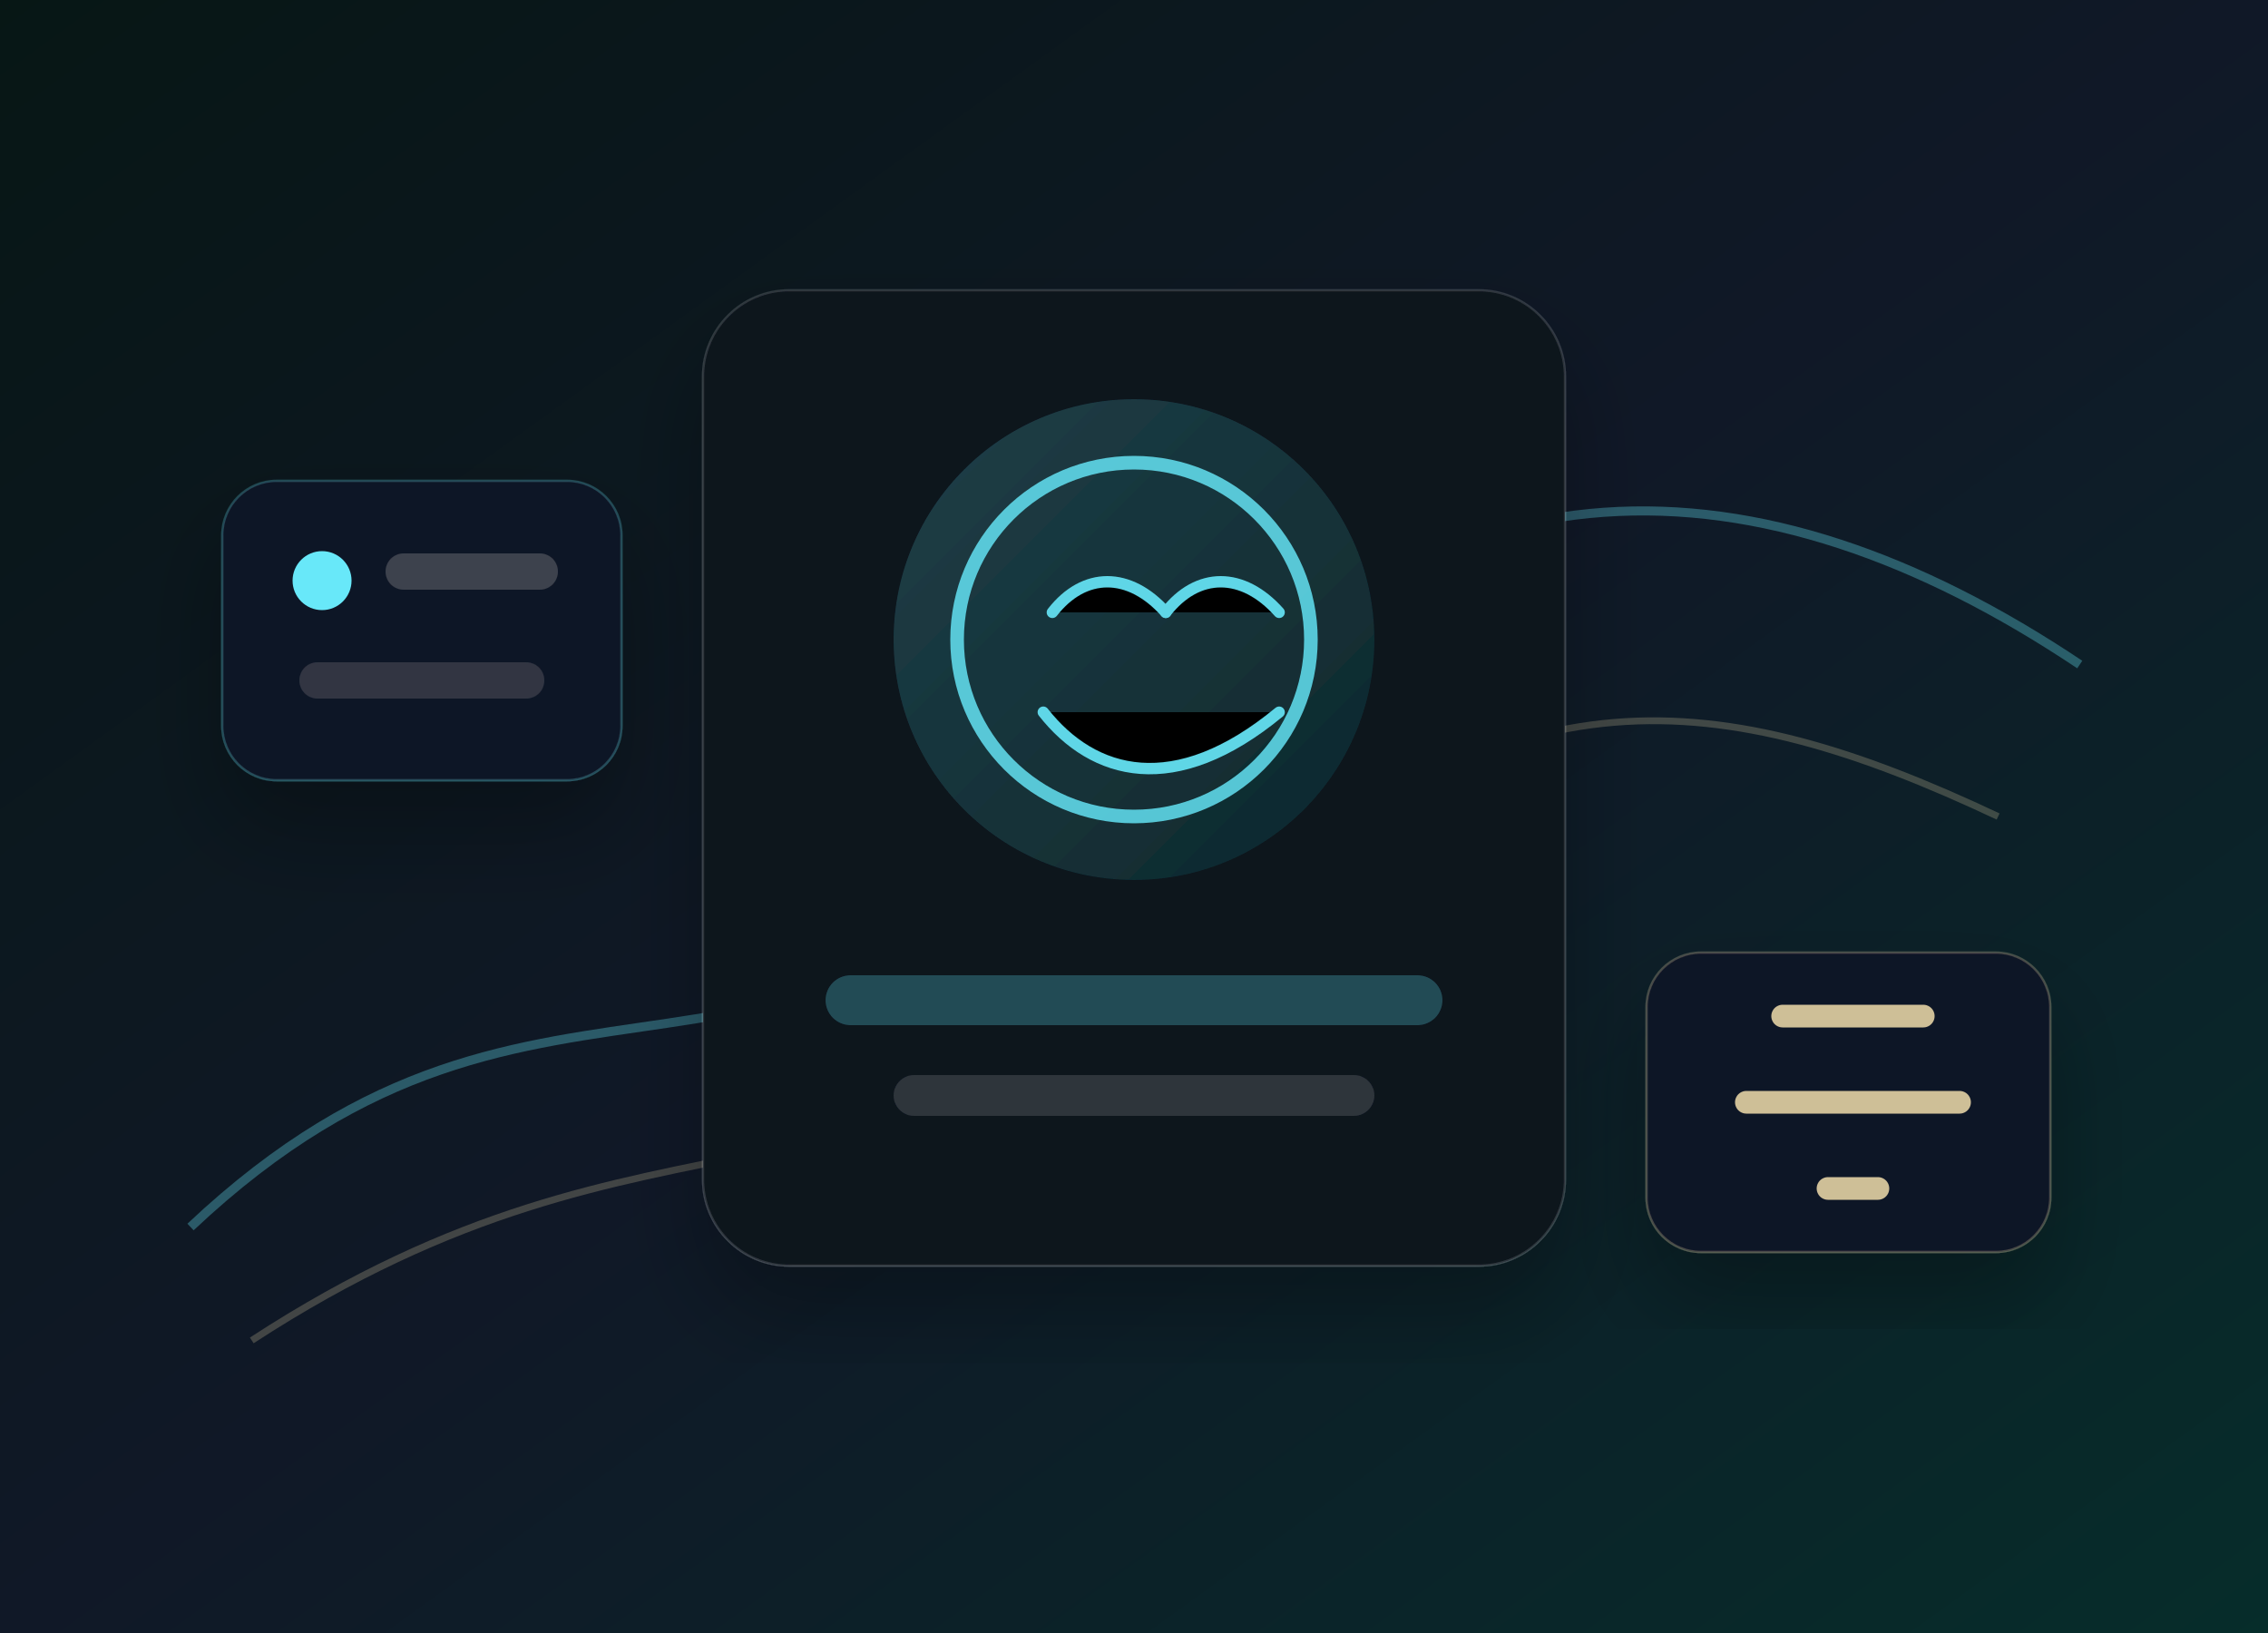
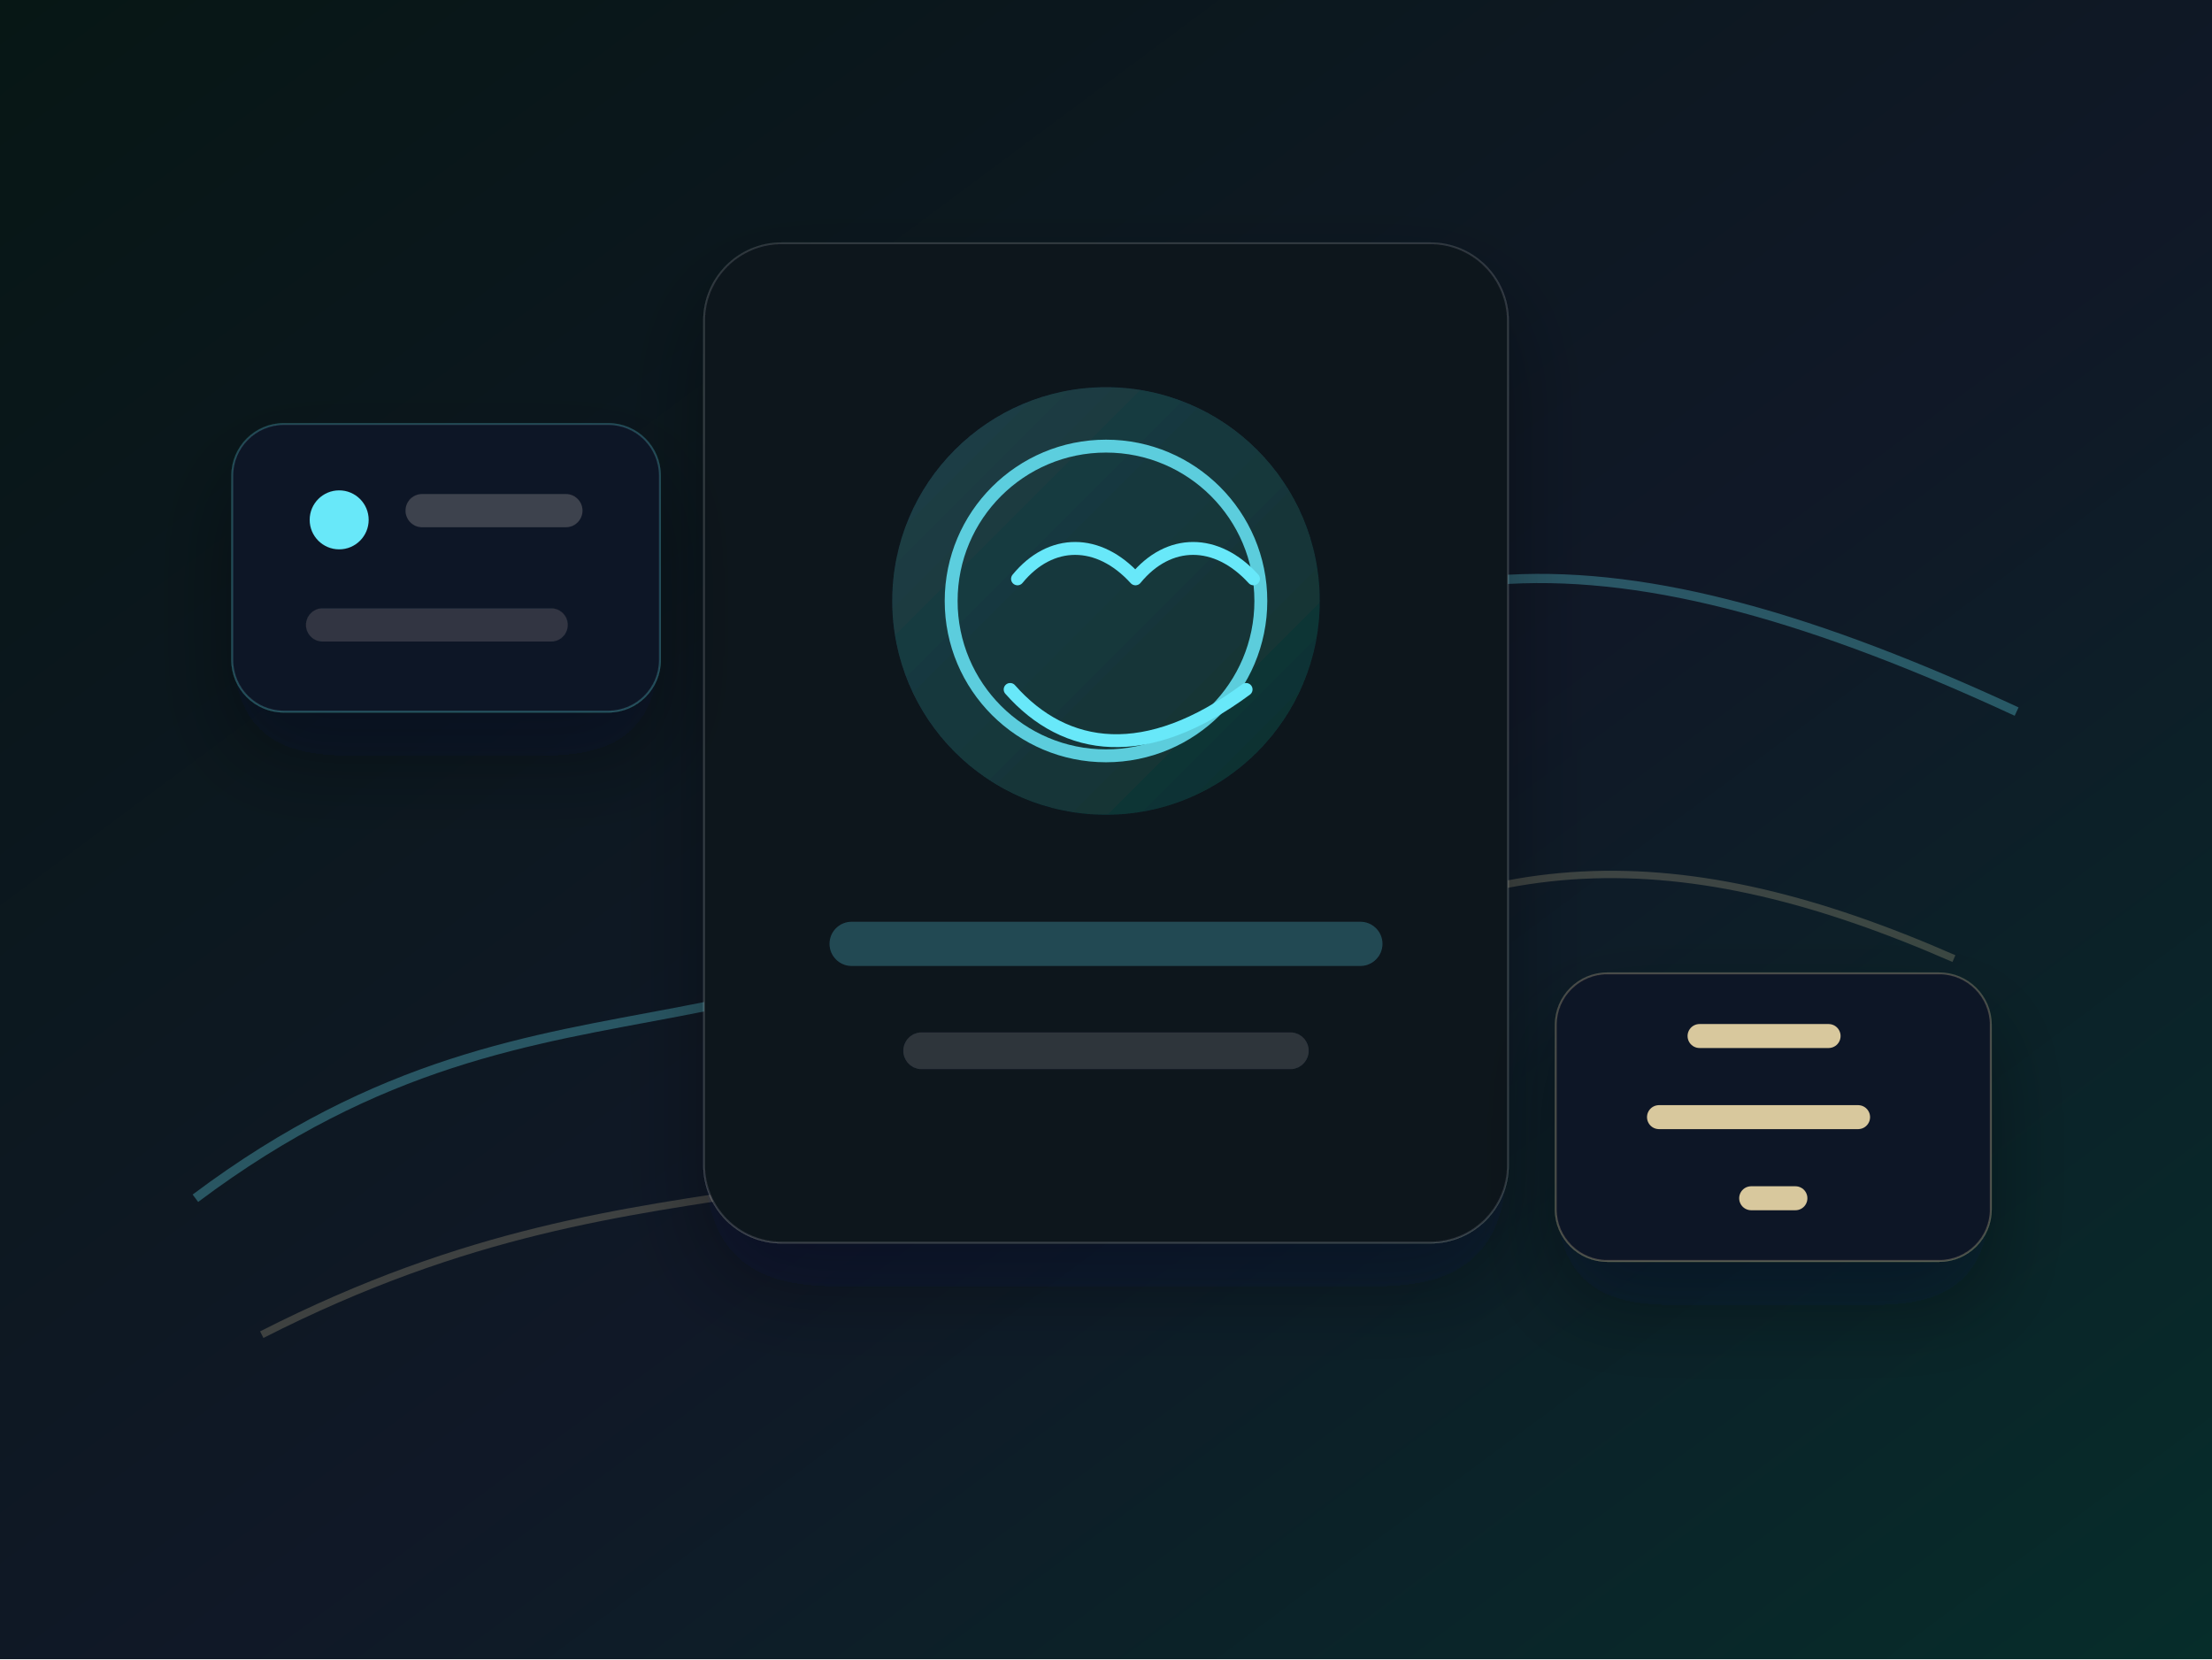
- <svg xmlns="http://www.w3.org/2000/svg" width="1000" height="720" viewBox="0 0 1000 720" role="img" aria-label="Premium AI membership visual">
+ <svg xmlns="http://www.w3.org/2000/svg" width="1200" height="900" viewBox="0 0 1200 900" role="img" aria-label="ChatGPT Plus AI service visual">
  <defs>
    <linearGradient id="bg" x1="0" y1="0" x2="1" y2="1">
      <stop stop-color="#071715" />
-       <stop offset="0.5" stop-color="#101827" />
-       <stop offset="1" stop-color="#062D2A" />
+       <stop offset=".55" stop-color="#101827" />
+       <stop offset="1" stop-color="#062d2a" />
    </linearGradient>
    <linearGradient id="cyan" x1="0" y1="0" x2="1" y2="1">
-       <stop stop-color="#67E8F9" />
-       <stop offset="1" stop-color="#0F766E" />
+       <stop stop-color="#67e8f9" />
+       <stop offset="1" stop-color="#10a37f" />
    </linearGradient>
-     <filter id="s">
-       <feDropShadow dx="0" dy="22" stdDeviation="20" flood-color="#000" flood-opacity="0.28" />
+     <filter id="s" x="-20%" y="-20%" width="140%" height="150%" color-interpolation-filters="sRGB">
+       <feDropShadow dx="0" dy="24" stdDeviation="24" flood-color="#020617" flood-opacity=".34" />
    </filter>
  </defs>
-   <rect width="1000" height="720" fill="url(#bg)" />
-   <path d="M84 541C242 392 345 519 510 335c125-140 265-137 407-42" fill="none" stroke="#67E8F9" stroke-width="4" opacity="0.32" />
-   <path d="M111 591c181-118 272-41 430-185 125-114 217-104 340-46" fill="none" stroke="#F8E4B0" stroke-width="3" opacity="0.22" />
+   <rect width="1200" height="900" fill="url(#bg)" />
+   <path d="M106 650c200-150 330-44 500-226 132-142 272-138 488-38" fill="none" stroke="#67e8f9" stroke-width="5" opacity=".3" />
+   <path d="M142 724c224-114 338-38 528-176 128-94 244-92 390-28" fill="none" stroke="#f8e4b0" stroke-width="4" opacity=".2" />
  <g filter="url(#s)">
-     <rect x="310" y="128" width="380" height="430" rx="38" fill="#0C141C" stroke="#FFFFFF" stroke-opacity="0.14" />
-     <circle cx="500" cy="282" r="106" fill="url(#cyan)" opacity="0.2" />
-     <circle cx="500" cy="282" r="78" fill="none" stroke="#67E8F9" stroke-width="6" opacity="0.82" />
-     <g stroke="#67E8F9" stroke-width="5" stroke-linecap="round" opacity="0.9">
-       <path d="M464 270c14-18 34-18 50 0" />
-       <path d="M514 270c14-18 34-18 50 0" />
-       <path d="M460 314c22 28 58 38 104 0" />
-     </g>
-     <rect x="364" y="430" width="272" height="22" rx="11" fill="#67E8F9" opacity="0.26" />
-     <rect x="394" y="474" width="212" height="18" rx="9" fill="#FFFFFF" opacity="0.14" />
+     <rect x="382" y="132" width="436" height="542" rx="42" fill="#0c141c" stroke="#fff" stroke-opacity=".14" />
+     <circle cx="600" cy="326" r="116" fill="url(#cyan)" opacity=".2" />
+     <circle cx="600" cy="326" r="84" fill="none" stroke="#67e8f9" stroke-width="7" opacity=".85" />
+     <path d="M552 314c18-22 44-22 64 0m0 0c18-22 44-22 64 0M548 374c30 34 74 40 128 0" fill="none" stroke="#67e8f9" stroke-width="7" stroke-linecap="round" />
+     <rect x="450" y="500" width="300" height="24" rx="12" fill="#67e8f9" opacity=".25" />
+     <rect x="490" y="560" width="220" height="20" rx="10" fill="#fff" opacity=".14" />
  </g>
  <g filter="url(#s)">
-     <rect x="98" y="212" width="176" height="132" rx="24" fill="#111827" stroke="#67E8F9" stroke-opacity="0.24" />
-     <circle cx="142" cy="256" r="13" fill="#67E8F9" />
-     <rect x="170" y="244" width="76" height="16" rx="8" fill="#FFFFFF" opacity="0.18" />
-     <rect x="132" y="292" width="108" height="16" rx="8" fill="#FFFFFF" opacity="0.13" />
-     <rect x="726" y="420" width="178" height="132" rx="24" fill="#111827" stroke="#F8E4B0" stroke-opacity="0.24" />
-     <path d="M770 486h94m-78-38h62m-42 76h22" stroke="#F8E4B0" stroke-width="10" stroke-linecap="round" opacity="0.82" />
+     <rect x="126" y="230" width="232" height="156" rx="28" fill="#111827" stroke="#67e8f9" stroke-opacity=".24" />
+     <circle cx="184" cy="282" r="16" fill="#67e8f9" />
+     <rect x="220" y="268" width="96" height="18" rx="9" fill="#fff" opacity=".18" />
+     <rect x="166" y="330" width="142" height="18" rx="9" fill="#fff" opacity=".13" />
+     <rect x="844" y="528" width="236" height="156" rx="28" fill="#111827" stroke="#f8e4b0" stroke-opacity=".24" />
+     <path d="M900 606h108m-86-44h70m-42 88h24" stroke="#f8e4b0" stroke-width="13" stroke-linecap="round" opacity=".86" />
  </g>
</svg>
